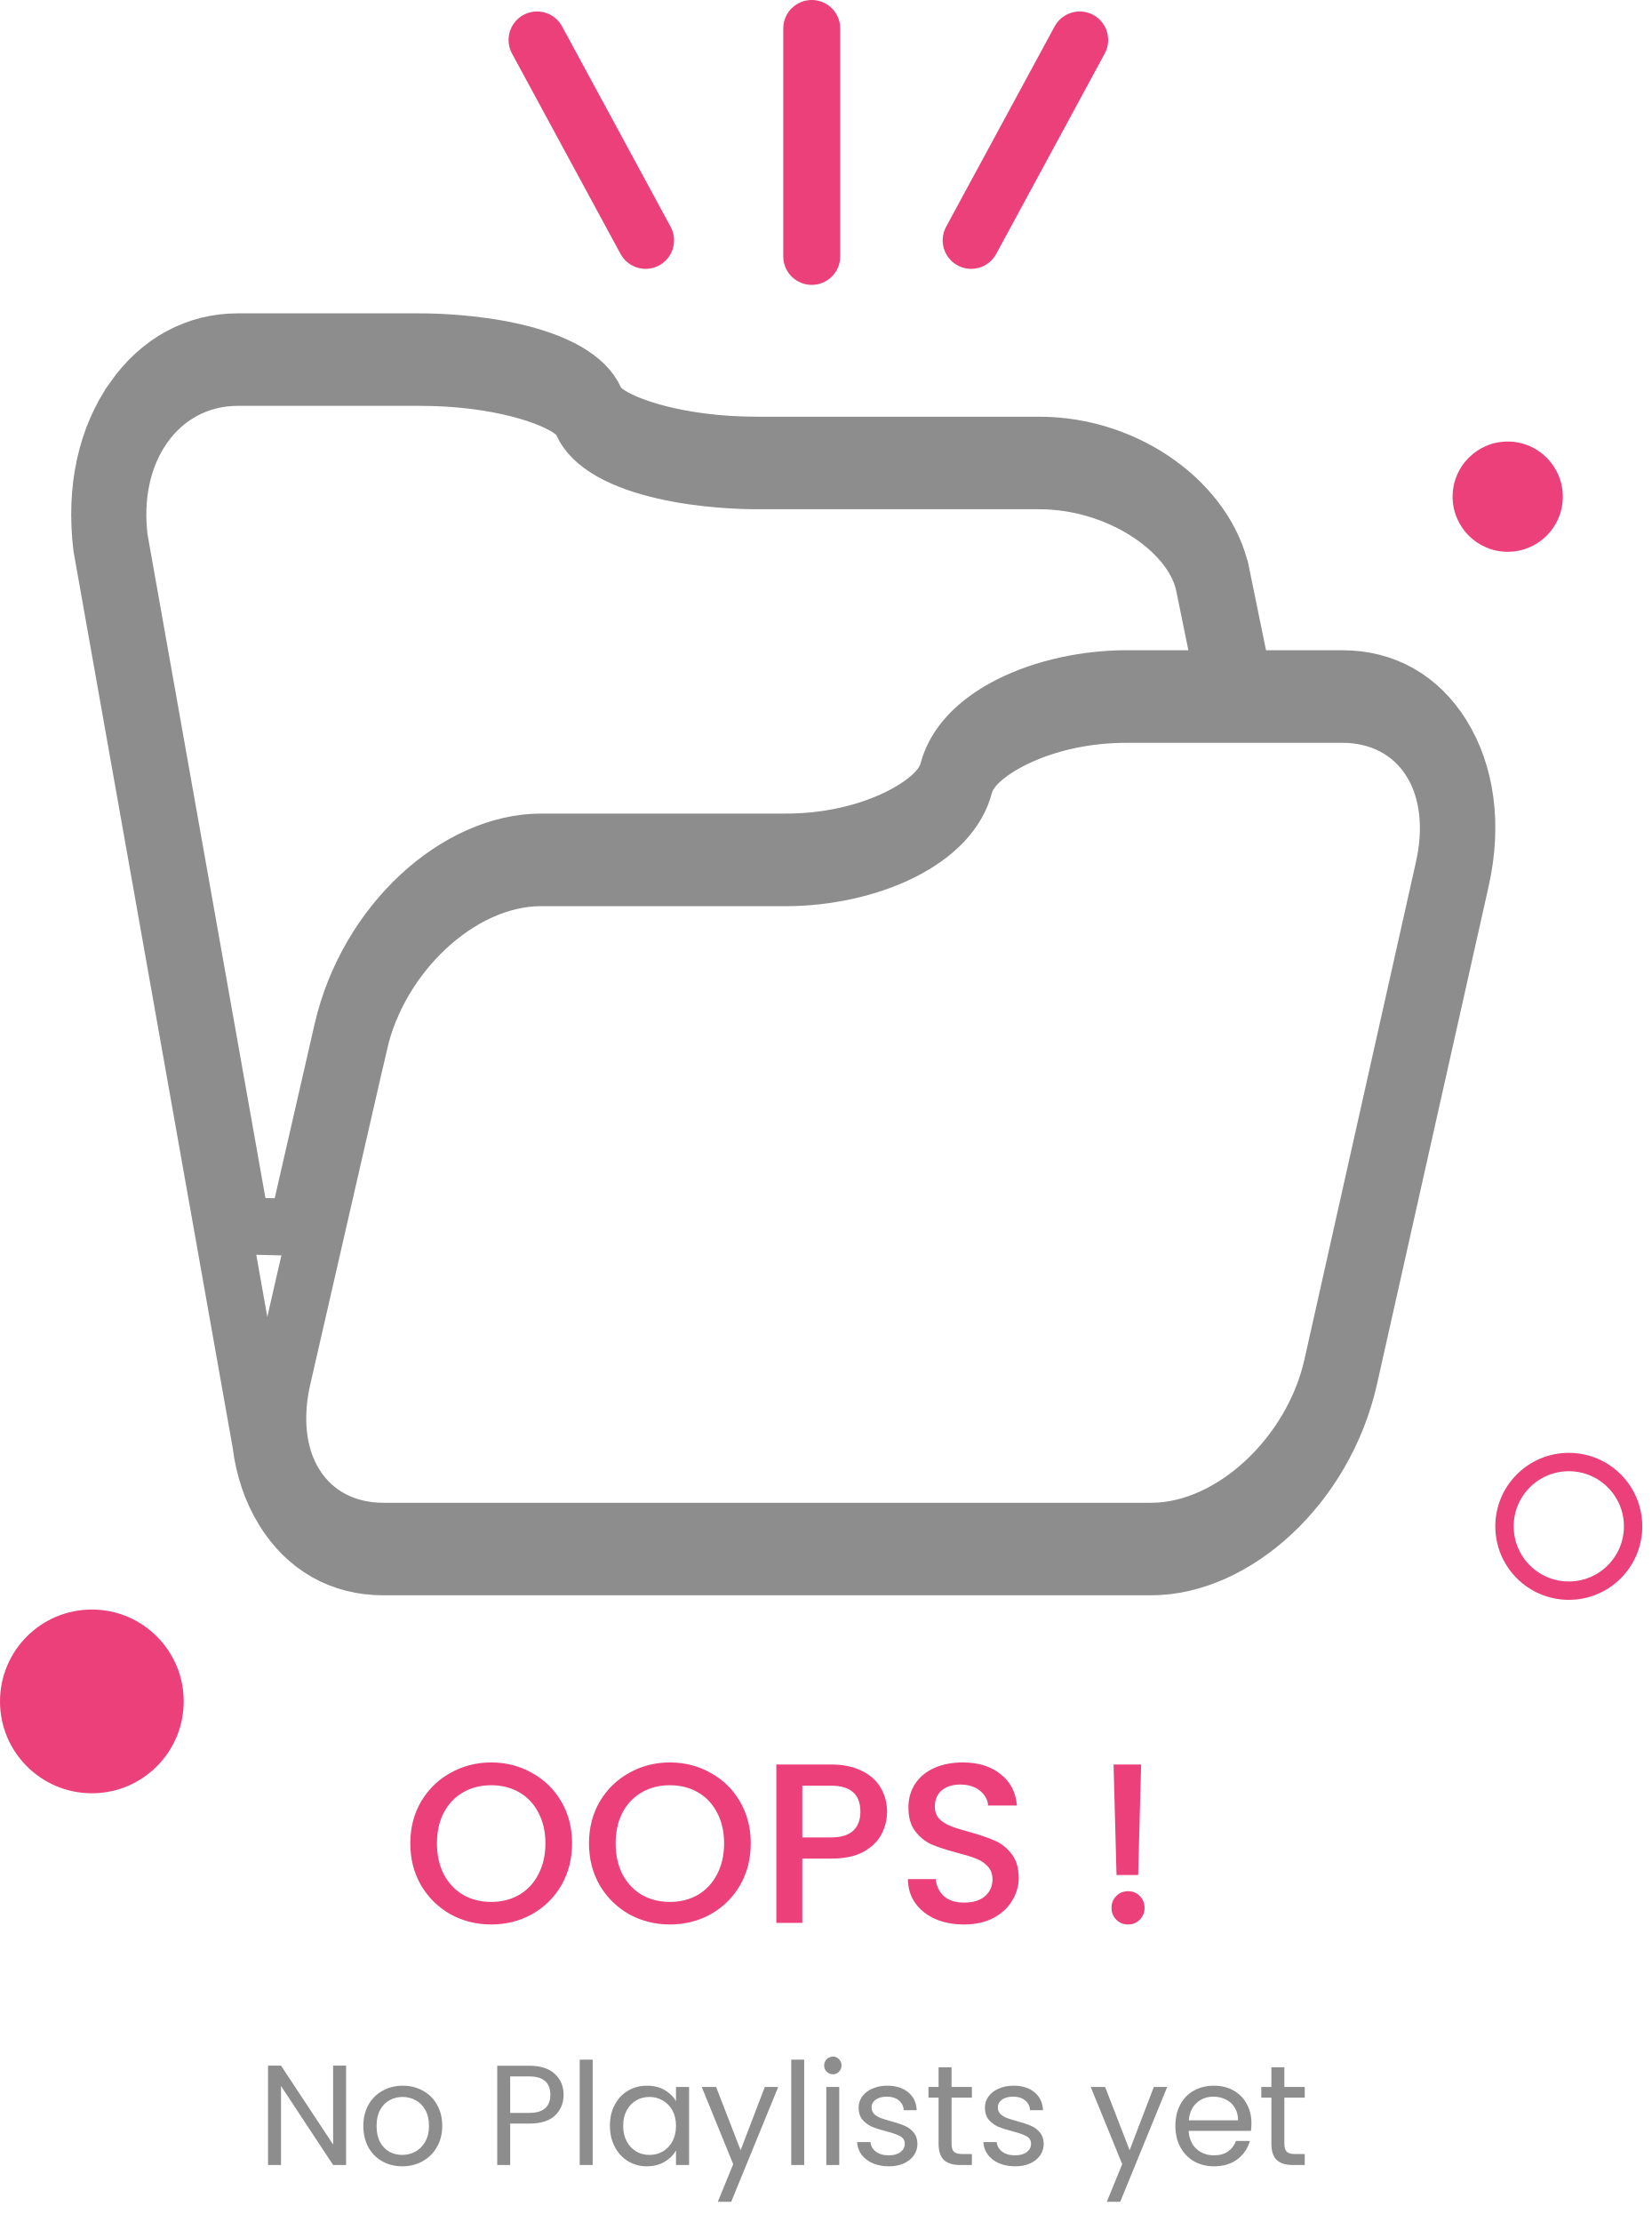
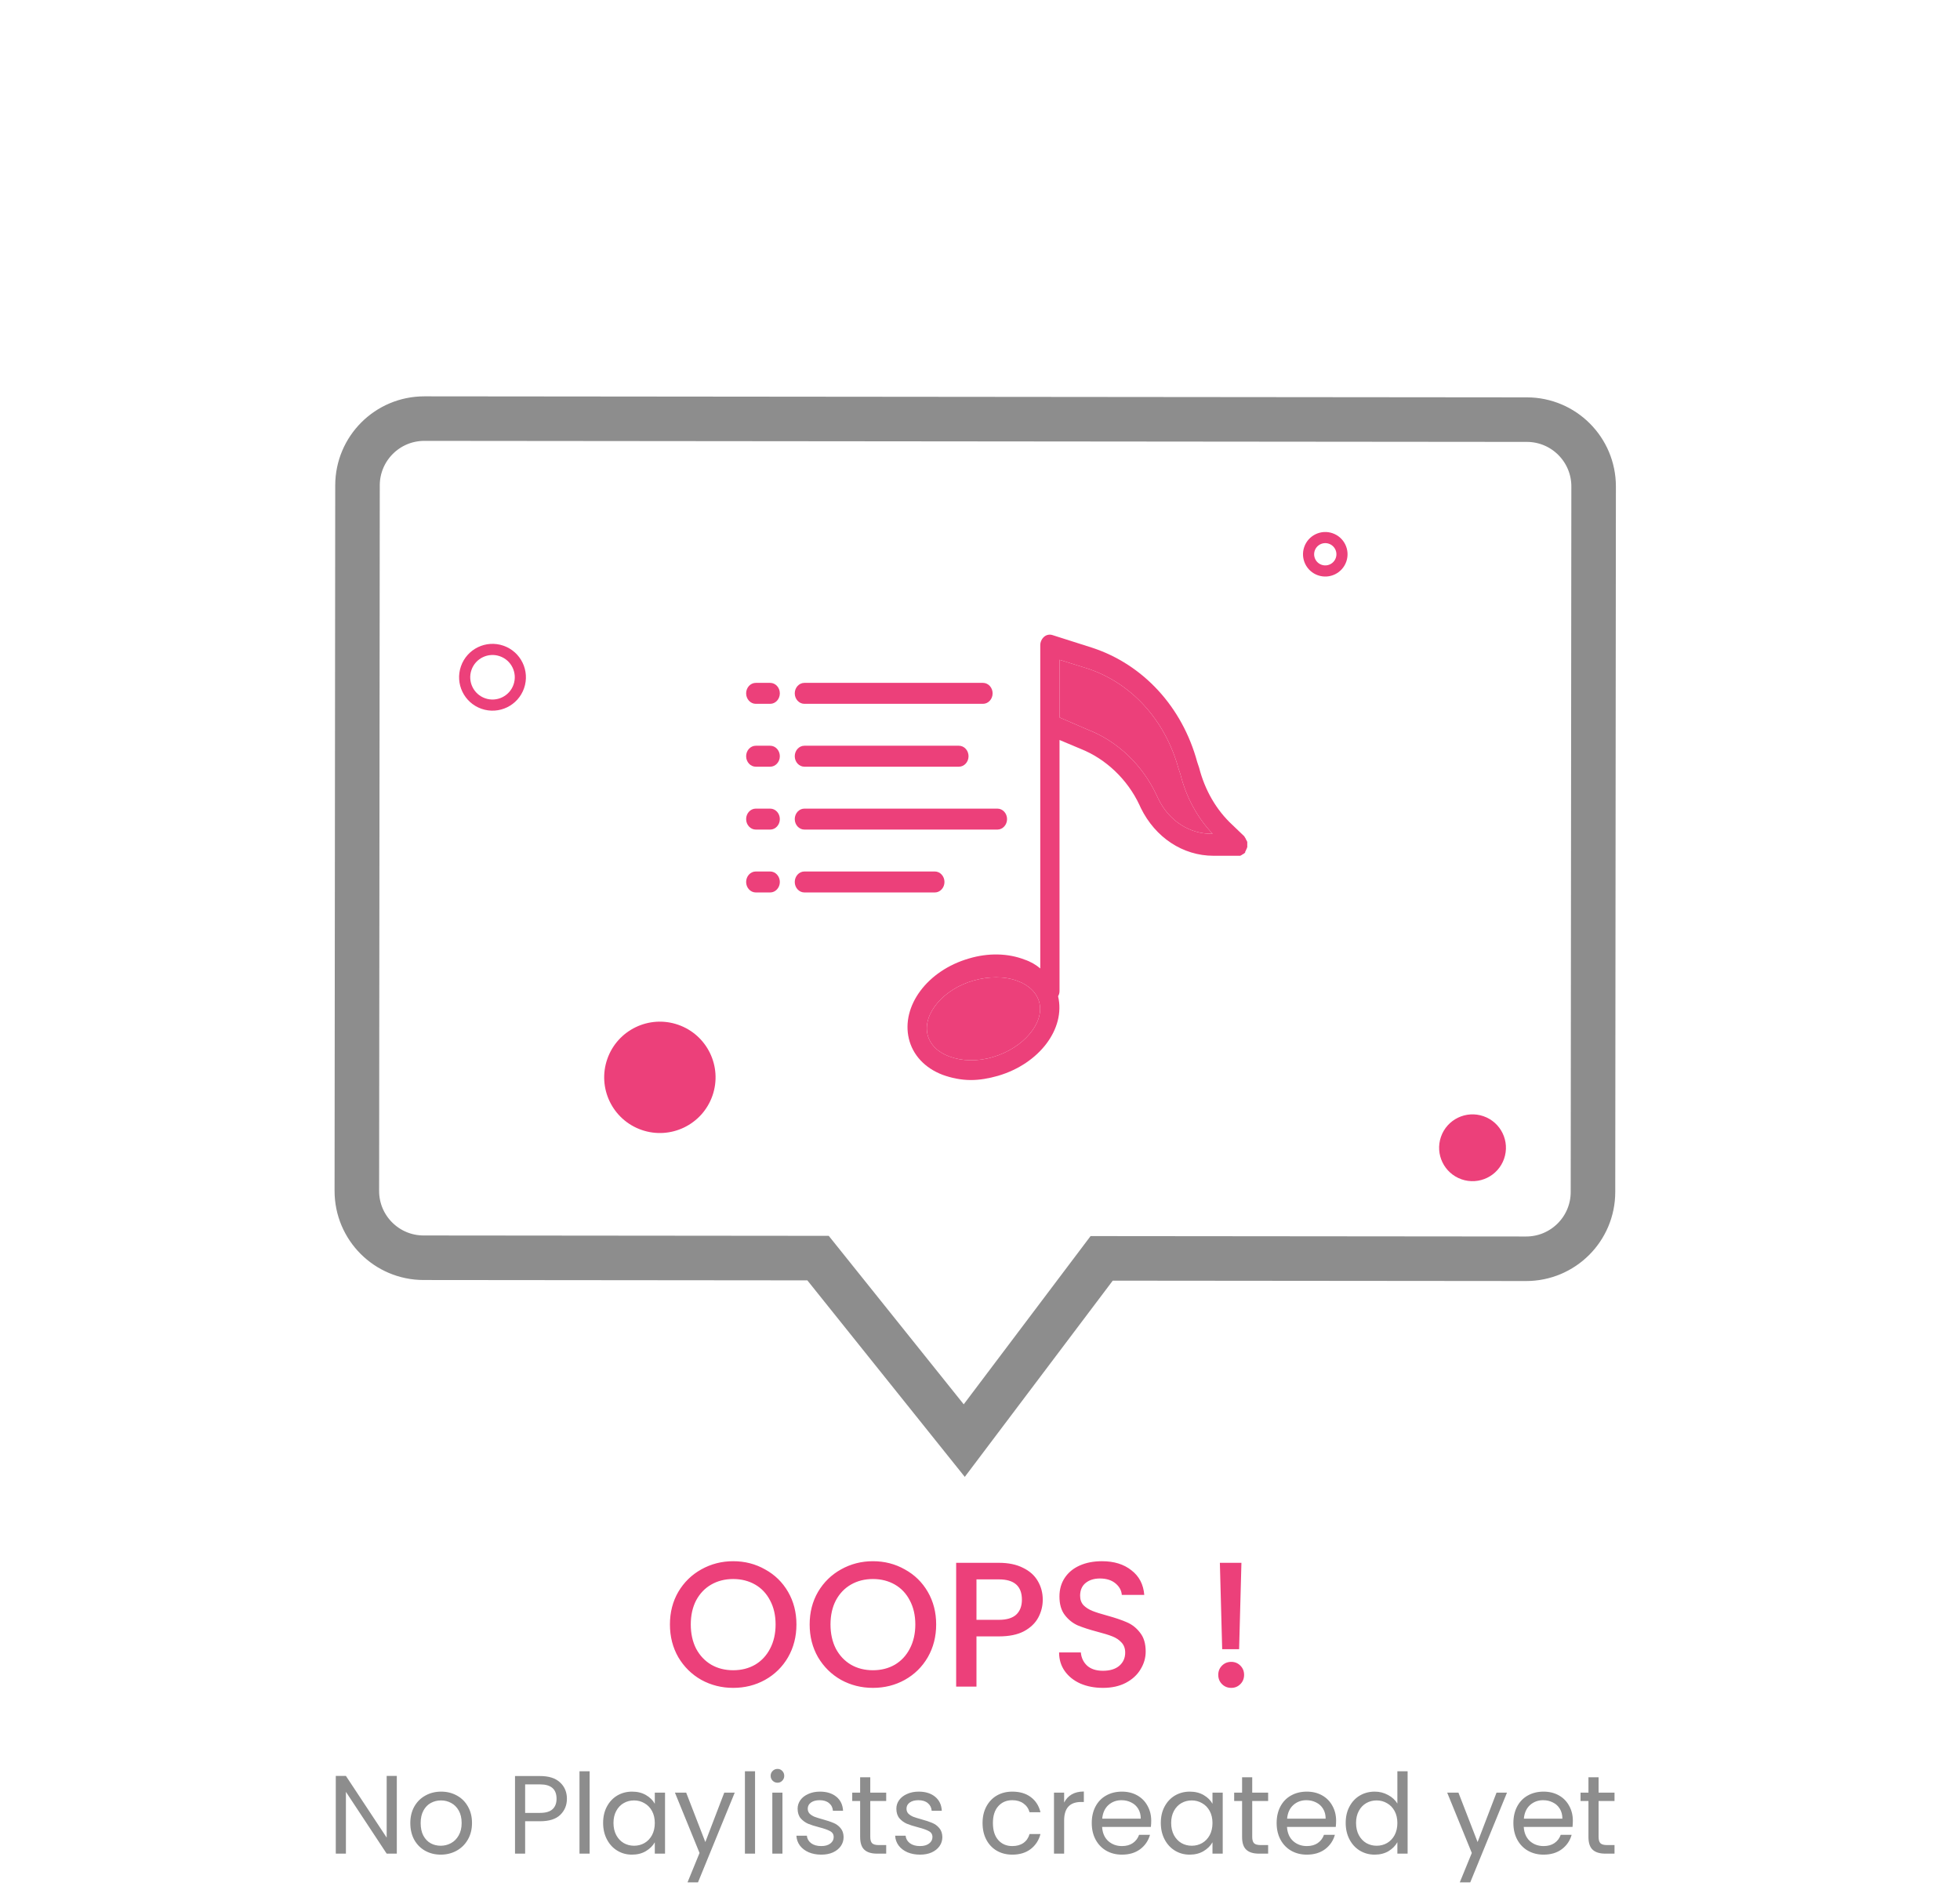
- <svg xmlns="http://www.w3.org/2000/svg" width="116" height="156" viewBox="0 0 116 156" fill="none">
-   <path d="M19.901 106.023L19.9 106.022C19.076 104.686 18.538 103.114 18.321 101.385L18.315 101.334L18.306 101.283L7.142 38.417C6.639 34.269 7.493 30.676 9.354 28.019L9.354 28.018C11.21 25.368 13.808 24 16.694 24H29.511C30.453 24 33.251 24.063 36.034 24.698C37.425 25.016 38.727 25.458 39.767 26.049C40.806 26.64 41.463 27.309 41.788 28.037L41.967 28.437L42.298 28.726C42.746 29.118 43.354 29.436 43.951 29.69C44.59 29.961 45.37 30.223 46.269 30.453C48.067 30.911 50.408 31.256 53.157 31.256H72.972C79.282 31.256 84.772 35.459 85.762 40.312L85.763 40.313L86.939 46.053L87.266 47.652H88.898H94.264C97.205 47.652 99.665 49.025 101.282 51.632C102.925 54.283 103.459 57.858 102.582 61.774C102.582 61.774 102.582 61.774 102.582 61.774L94.744 96.727L94.744 96.727C93.025 104.401 86.682 110 80.845 110H26.903C23.961 110 21.505 108.625 19.901 106.023ZM101.385 60.923L101.385 60.922C101.98 58.263 101.777 55.565 100.474 53.462C99.125 51.285 96.843 50.15 94.262 50.15H79.114C76.085 50.15 73.531 50.822 71.647 51.671C70.708 52.094 69.905 52.574 69.282 53.065C68.971 53.31 68.68 53.577 68.433 53.862C68.205 54.126 67.928 54.507 67.769 54.984L67.746 55.053L67.728 55.123C67.254 56.985 65.727 58.604 63.345 59.799C60.978 60.986 58.004 61.62 55.177 61.62H37.987C35.032 61.62 32.178 63.076 29.958 65.142C27.721 67.225 25.948 70.086 25.226 73.237L25.225 73.237L19.836 96.757L19.836 96.757C19.229 99.41 19.417 102.102 20.711 104.201L20.712 104.202C22.053 106.375 24.331 107.504 26.903 107.504H80.845C83.799 107.504 86.647 106.046 88.857 103.977C91.084 101.893 92.843 99.029 93.549 95.877L101.385 60.923ZM40.881 29.715L40.702 29.317L40.373 29.028C39.925 28.635 39.316 28.316 38.719 28.062C38.08 27.79 37.299 27.528 36.401 27.298C34.602 26.839 32.261 26.494 29.512 26.494H16.696C14.006 26.494 11.633 27.752 10.087 29.959C8.568 32.126 8.028 34.931 8.377 37.775L8.383 37.828L8.393 37.881L16.955 86.068L20.874 86.165L24.035 72.365C24.035 72.365 24.035 72.365 24.035 72.365C25.79 64.708 32.155 59.119 37.989 59.119H55.179C58.206 59.119 60.761 58.448 62.645 57.599C63.583 57.176 64.386 56.695 65.009 56.205C65.538 55.788 66.239 55.136 66.523 54.288L66.546 54.218L66.564 54.147C67.038 52.284 68.565 50.665 70.947 49.47C73.314 48.284 76.288 47.65 79.115 47.65H83.445H85.895L85.405 45.249L84.555 41.093C84.555 41.093 84.555 41.092 84.555 41.092C84.124 38.983 82.416 37.155 80.46 35.917C78.432 34.633 75.797 33.753 72.974 33.753H53.157C52.214 33.753 49.418 33.69 46.635 33.054C45.244 32.737 43.943 32.295 42.903 31.704C41.864 31.113 41.207 30.444 40.881 29.715Z" stroke="#8D8D8D" stroke-width="4" />
-   <line x1="37.711" y1="2.806" x2="45.332" y2="16.875" stroke="#EC407A" stroke-width="4" stroke-linecap="round" />
-   <line x1="2" y1="-2" x2="18" y2="-2" transform="matrix(-0.476283 0.879292 0.879292 0.476283 78.5259 2)" stroke="#EC407A" stroke-width="4" stroke-linecap="round" />
-   <line x1="2" y1="-2" x2="18" y2="-2" transform="matrix(0 -1 -1 0 55 20)" stroke="#EC407A" stroke-width="4" stroke-linecap="round" />
-   <path d="M24.302 152H23.392L19.732 146.45V152H18.822V145.02H19.732L23.392 150.56V145.02H24.302V152ZM28.243 152.09C27.73 152.09 27.263 151.973 26.843 151.74C26.43 151.507 26.103 151.177 25.863 150.75C25.63 150.317 25.513 149.817 25.513 149.25C25.513 148.69 25.633 148.197 25.873 147.77C26.12 147.337 26.453 147.007 26.873 146.78C27.293 146.547 27.763 146.43 28.283 146.43C28.803 146.43 29.273 146.547 29.693 146.78C30.113 147.007 30.443 147.333 30.683 147.76C30.93 148.187 31.053 148.683 31.053 149.25C31.053 149.817 30.926 150.317 30.673 150.75C30.426 151.177 30.09 151.507 29.663 151.74C29.236 151.973 28.763 152.09 28.243 152.09ZM28.243 151.29C28.57 151.29 28.876 151.213 29.163 151.06C29.45 150.907 29.68 150.677 29.853 150.37C30.033 150.063 30.123 149.69 30.123 149.25C30.123 148.81 30.036 148.437 29.863 148.13C29.69 147.823 29.463 147.597 29.183 147.45C28.903 147.297 28.6 147.22 28.273 147.22C27.94 147.22 27.633 147.297 27.353 147.45C27.08 147.597 26.86 147.823 26.693 148.13C26.526 148.437 26.443 148.81 26.443 149.25C26.443 149.697 26.523 150.073 26.683 150.38C26.85 150.687 27.07 150.917 27.343 151.07C27.616 151.217 27.916 151.29 28.243 151.29ZM39.575 147.07C39.575 147.65 39.376 148.133 38.975 148.52C38.582 148.9 37.979 149.09 37.166 149.09H35.825V152H34.916V145.03H37.166C37.952 145.03 38.549 145.22 38.956 145.6C39.369 145.98 39.575 146.47 39.575 147.07ZM37.166 148.34C37.672 148.34 38.045 148.23 38.285 148.01C38.526 147.79 38.645 147.477 38.645 147.07C38.645 146.21 38.152 145.78 37.166 145.78H35.825V148.34H37.166ZM41.617 144.6V152H40.706V144.6H41.617ZM42.828 149.24C42.828 148.68 42.941 148.19 43.167 147.77C43.394 147.343 43.704 147.013 44.097 146.78C44.498 146.547 44.941 146.43 45.428 146.43C45.907 146.43 46.324 146.533 46.678 146.74C47.031 146.947 47.294 147.207 47.468 147.52V146.52H48.388V152H47.468V150.98C47.288 151.3 47.017 151.567 46.657 151.78C46.304 151.987 45.891 152.09 45.417 152.09C44.931 152.09 44.491 151.97 44.097 151.73C43.704 151.49 43.394 151.153 43.167 150.72C42.941 150.287 42.828 149.793 42.828 149.24ZM47.468 149.25C47.468 148.837 47.384 148.477 47.218 148.17C47.051 147.863 46.824 147.63 46.538 147.47C46.258 147.303 45.947 147.22 45.608 147.22C45.267 147.22 44.958 147.3 44.678 147.46C44.398 147.62 44.174 147.853 44.008 148.16C43.841 148.467 43.758 148.827 43.758 149.24C43.758 149.66 43.841 150.027 44.008 150.34C44.174 150.647 44.398 150.883 44.678 151.05C44.958 151.21 45.267 151.29 45.608 151.29C45.947 151.29 46.258 151.21 46.538 151.05C46.824 150.883 47.051 150.647 47.218 150.34C47.384 150.027 47.468 149.663 47.468 149.25ZM54.645 146.52L51.345 154.58H50.405L51.485 151.94L49.275 146.52H50.285L52.005 150.96L53.705 146.52H54.645ZM56.47 144.6V152H55.56V144.6H56.47ZM58.491 145.63C58.318 145.63 58.171 145.57 58.051 145.45C57.931 145.33 57.871 145.183 57.871 145.01C57.871 144.837 57.931 144.69 58.051 144.57C58.171 144.45 58.318 144.39 58.491 144.39C58.658 144.39 58.798 144.45 58.911 144.57C59.031 144.69 59.091 144.837 59.091 145.01C59.091 145.183 59.031 145.33 58.911 145.45C58.798 145.57 58.658 145.63 58.491 145.63ZM58.931 146.52V152H58.021V146.52H58.931ZM62.422 152.09C62.002 152.09 61.625 152.02 61.292 151.88C60.959 151.733 60.695 151.533 60.502 151.28C60.309 151.02 60.202 150.723 60.182 150.39H61.122C61.149 150.663 61.275 150.887 61.502 151.06C61.735 151.233 62.039 151.32 62.412 151.32C62.759 151.32 63.032 151.243 63.232 151.09C63.432 150.937 63.532 150.743 63.532 150.51C63.532 150.27 63.425 150.093 63.212 149.98C62.999 149.86 62.669 149.743 62.222 149.63C61.815 149.523 61.482 149.417 61.222 149.31C60.969 149.197 60.749 149.033 60.562 148.82C60.382 148.6 60.292 148.313 60.292 147.96C60.292 147.68 60.375 147.423 60.542 147.19C60.709 146.957 60.945 146.773 61.252 146.64C61.559 146.5 61.909 146.43 62.302 146.43C62.909 146.43 63.399 146.583 63.772 146.89C64.145 147.197 64.345 147.617 64.372 148.15H63.462C63.442 147.863 63.325 147.633 63.112 147.46C62.905 147.287 62.625 147.2 62.272 147.2C61.945 147.2 61.685 147.27 61.492 147.41C61.299 147.55 61.202 147.733 61.202 147.96C61.202 148.14 61.259 148.29 61.372 148.41C61.492 148.523 61.639 148.617 61.812 148.69C61.992 148.757 62.239 148.833 62.552 148.92C62.945 149.027 63.265 149.133 63.512 149.24C63.759 149.34 63.969 149.493 64.142 149.7C64.322 149.907 64.415 150.177 64.422 150.51C64.422 150.81 64.339 151.08 64.172 151.32C64.005 151.56 63.769 151.75 63.462 151.89C63.162 152.023 62.815 152.09 62.422 152.09ZM66.817 147.27V150.5C66.817 150.767 66.873 150.957 66.987 151.07C67.1 151.177 67.296 151.23 67.576 151.23H68.246V152H67.427C66.92 152 66.54 151.883 66.287 151.65C66.033 151.417 65.906 151.033 65.906 150.5V147.27H65.197V146.52H65.906V145.14H66.817V146.52H68.246V147.27H66.817ZM71.289 152.09C70.869 152.09 70.492 152.02 70.159 151.88C69.826 151.733 69.562 151.533 69.369 151.28C69.176 151.02 69.069 150.723 69.049 150.39H69.989C70.016 150.663 70.142 150.887 70.369 151.06C70.602 151.233 70.906 151.32 71.279 151.32C71.626 151.32 71.899 151.243 72.099 151.09C72.299 150.937 72.399 150.743 72.399 150.51C72.399 150.27 72.292 150.093 72.079 149.98C71.866 149.86 71.536 149.743 71.089 149.63C70.682 149.523 70.349 149.417 70.089 149.31C69.836 149.197 69.616 149.033 69.429 148.82C69.249 148.6 69.159 148.313 69.159 147.96C69.159 147.68 69.242 147.423 69.409 147.19C69.576 146.957 69.812 146.773 70.119 146.64C70.426 146.5 70.776 146.43 71.169 146.43C71.776 146.43 72.266 146.583 72.639 146.89C73.012 147.197 73.212 147.617 73.239 148.15H72.329C72.309 147.863 72.192 147.633 71.979 147.46C71.772 147.287 71.492 147.2 71.139 147.2C70.812 147.2 70.552 147.27 70.359 147.41C70.166 147.55 70.069 147.733 70.069 147.96C70.069 148.14 70.126 148.29 70.239 148.41C70.359 148.523 70.506 148.617 70.679 148.69C70.859 148.757 71.106 148.833 71.419 148.92C71.812 149.027 72.132 149.133 72.379 149.24C72.626 149.34 72.836 149.493 73.009 149.7C73.189 149.907 73.282 150.177 73.289 150.51C73.289 150.81 73.206 151.08 73.039 151.32C72.872 151.56 72.636 151.75 72.329 151.89C72.029 152.023 71.682 152.09 71.289 152.09ZM81.96 146.52L78.66 154.58H77.72L78.8 151.94L76.59 146.52H77.6L79.32 150.96L81.02 146.52H81.96ZM87.874 149.05C87.874 149.223 87.865 149.407 87.844 149.6H83.465C83.498 150.14 83.681 150.563 84.014 150.87C84.355 151.17 84.764 151.32 85.245 151.32C85.638 151.32 85.965 151.23 86.225 151.05C86.491 150.863 86.678 150.617 86.784 150.31H87.764C87.618 150.837 87.325 151.267 86.885 151.6C86.445 151.927 85.898 152.09 85.245 152.09C84.725 152.09 84.258 151.973 83.844 151.74C83.438 151.507 83.118 151.177 82.885 150.75C82.651 150.317 82.534 149.817 82.534 149.25C82.534 148.683 82.648 148.187 82.874 147.76C83.101 147.333 83.418 147.007 83.825 146.78C84.238 146.547 84.711 146.43 85.245 146.43C85.764 146.43 86.225 146.543 86.624 146.77C87.025 146.997 87.331 147.31 87.544 147.71C87.764 148.103 87.874 148.55 87.874 149.05ZM86.934 148.86C86.934 148.513 86.858 148.217 86.704 147.97C86.551 147.717 86.341 147.527 86.075 147.4C85.814 147.267 85.525 147.2 85.204 147.2C84.745 147.2 84.351 147.347 84.025 147.64C83.704 147.933 83.521 148.34 83.475 148.86H86.934ZM90.186 147.27V150.5C90.186 150.767 90.242 150.957 90.356 151.07C90.469 151.177 90.666 151.23 90.946 151.23H91.616V152H90.796C90.289 152 89.909 151.883 89.656 151.65C89.402 151.417 89.276 151.033 89.276 150.5V147.27H88.566V146.52H89.276V145.14H90.186V146.52H91.616V147.27H90.186Z" fill="#8D8D8D" />
-   <path d="M34.491 135.112C33.456 135.112 32.501 134.872 31.627 134.392C30.763 133.901 30.075 133.224 29.563 132.36C29.061 131.485 28.811 130.504 28.811 129.416C28.811 128.328 29.061 127.352 29.563 126.488C30.075 125.624 30.763 124.952 31.627 124.472C32.501 123.981 33.456 123.736 34.491 123.736C35.536 123.736 36.491 123.981 37.355 124.472C38.229 124.952 38.917 125.624 39.419 126.488C39.92 127.352 40.171 128.328 40.171 129.416C40.171 130.504 39.92 131.485 39.419 132.36C38.917 133.224 38.229 133.901 37.355 134.392C36.491 134.872 35.536 135.112 34.491 135.112ZM34.491 133.528C35.227 133.528 35.883 133.363 36.459 133.032C37.035 132.691 37.483 132.211 37.803 131.592C38.133 130.963 38.299 130.237 38.299 129.416C38.299 128.595 38.133 127.875 37.803 127.256C37.483 126.637 37.035 126.163 36.459 125.832C35.883 125.501 35.227 125.336 34.491 125.336C33.755 125.336 33.099 125.501 32.523 125.832C31.947 126.163 31.493 126.637 31.163 127.256C30.843 127.875 30.683 128.595 30.683 129.416C30.683 130.237 30.843 130.963 31.163 131.592C31.493 132.211 31.947 132.691 32.523 133.032C33.099 133.363 33.755 133.528 34.491 133.528ZM47.038 135.112C46.003 135.112 45.048 134.872 44.174 134.392C43.31 133.901 42.622 133.224 42.11 132.36C41.608 131.485 41.358 130.504 41.358 129.416C41.358 128.328 41.608 127.352 42.11 126.488C42.622 125.624 43.31 124.952 44.174 124.472C45.048 123.981 46.003 123.736 47.038 123.736C48.083 123.736 49.038 123.981 49.902 124.472C50.776 124.952 51.464 125.624 51.966 126.488C52.467 127.352 52.718 128.328 52.718 129.416C52.718 130.504 52.467 131.485 51.966 132.36C51.464 133.224 50.776 133.901 49.902 134.392C49.038 134.872 48.083 135.112 47.038 135.112ZM47.038 133.528C47.774 133.528 48.43 133.363 49.006 133.032C49.582 132.691 50.03 132.211 50.35 131.592C50.68 130.963 50.846 130.237 50.846 129.416C50.846 128.595 50.68 127.875 50.35 127.256C50.03 126.637 49.582 126.163 49.006 125.832C48.43 125.501 47.774 125.336 47.038 125.336C46.302 125.336 45.646 125.501 45.07 125.832C44.494 126.163 44.04 126.637 43.71 127.256C43.39 127.875 43.23 128.595 43.23 129.416C43.23 130.237 43.39 130.963 43.71 131.592C44.04 132.211 44.494 132.691 45.07 133.032C45.646 133.363 46.302 133.528 47.038 133.528ZM62.288 127.192C62.288 127.757 62.155 128.291 61.889 128.792C61.622 129.293 61.195 129.704 60.608 130.024C60.022 130.333 59.27 130.488 58.352 130.488H56.337V135H54.513V123.88H58.352C59.206 123.88 59.926 124.029 60.513 124.328C61.11 124.616 61.553 125.011 61.84 125.512C62.139 126.013 62.288 126.573 62.288 127.192ZM58.352 129C59.046 129 59.563 128.845 59.904 128.536C60.246 128.216 60.416 127.768 60.416 127.192C60.416 125.976 59.728 125.368 58.352 125.368H56.337V129H58.352ZM67.692 135.112C66.945 135.112 66.273 134.984 65.676 134.728C65.079 134.461 64.609 134.088 64.268 133.608C63.927 133.128 63.756 132.568 63.756 131.928H65.708C65.751 132.408 65.938 132.803 66.268 133.112C66.609 133.421 67.084 133.576 67.692 133.576C68.322 133.576 68.812 133.427 69.164 133.128C69.516 132.819 69.692 132.424 69.692 131.944C69.692 131.571 69.58 131.267 69.356 131.032C69.143 130.797 68.871 130.616 68.54 130.488C68.22 130.36 67.772 130.221 67.196 130.072C66.471 129.88 65.879 129.688 65.42 129.496C64.972 129.293 64.588 128.984 64.268 128.568C63.948 128.152 63.788 127.597 63.788 126.904C63.788 126.264 63.948 125.704 64.268 125.224C64.588 124.744 65.036 124.376 65.612 124.12C66.188 123.864 66.855 123.736 67.612 123.736C68.689 123.736 69.57 124.008 70.252 124.552C70.945 125.085 71.329 125.821 71.404 126.76H69.388C69.356 126.355 69.164 126.008 68.812 125.72C68.46 125.432 67.996 125.288 67.42 125.288C66.897 125.288 66.471 125.421 66.14 125.688C65.809 125.955 65.644 126.339 65.644 126.84C65.644 127.181 65.746 127.464 65.948 127.688C66.162 127.901 66.428 128.072 66.748 128.2C67.068 128.328 67.505 128.467 68.06 128.616C68.796 128.819 69.394 129.021 69.852 129.224C70.322 129.427 70.716 129.741 71.036 130.168C71.367 130.584 71.532 131.144 71.532 131.848C71.532 132.413 71.377 132.947 71.068 133.448C70.769 133.949 70.327 134.355 69.74 134.664C69.164 134.963 68.481 135.112 67.692 135.112ZM80.129 123.88L79.921 131.64H78.401L78.193 123.88H80.129ZM79.217 135.112C78.886 135.112 78.609 135 78.385 134.776C78.161 134.552 78.049 134.275 78.049 133.944C78.049 133.613 78.161 133.336 78.385 133.112C78.609 132.888 78.886 132.776 79.217 132.776C79.537 132.776 79.809 132.888 80.033 133.112C80.257 133.336 80.369 133.613 80.369 133.944C80.369 134.275 80.257 134.552 80.033 134.776C79.809 135 79.537 135.112 79.217 135.112Z" fill="#EC407A" />
-   <circle cx="6.45" cy="119.45" r="6.45" fill="#EC407A" />
-   <circle cx="105.87" cy="34.87" r="3.87" fill="#EC407A" />
-   <circle cx="110.16" cy="107.16" r="4.515" stroke="#EC407A" stroke-width="1.29" />
+ <svg xmlns="http://www.w3.org/2000/svg" width="176" height="171" viewBox="0 0 176 171" fill="none">
+   <path d="M35.632 166.479H34.722L31.062 160.929V166.479H30.152V159.499H31.062L34.722 165.039V159.499H35.632V166.479ZM39.574 166.569C39.06 166.569 38.594 166.453 38.174 166.219C37.76 165.986 37.434 165.656 37.194 165.229C36.96 164.796 36.844 164.296 36.844 163.729C36.844 163.169 36.964 162.676 37.204 162.249C37.45 161.816 37.784 161.486 38.204 161.259C38.624 161.026 39.094 160.909 39.614 160.909C40.134 160.909 40.604 161.026 41.024 161.259C41.444 161.486 41.774 161.813 42.014 162.239C42.26 162.666 42.384 163.163 42.384 163.729C42.384 164.296 42.257 164.796 42.004 165.229C41.757 165.656 41.42 165.986 40.994 166.219C40.567 166.453 40.094 166.569 39.574 166.569ZM39.574 165.769C39.9 165.769 40.207 165.693 40.494 165.539C40.78 165.386 41.01 165.156 41.184 164.849C41.364 164.543 41.454 164.169 41.454 163.729C41.454 163.289 41.367 162.916 41.194 162.609C41.02 162.303 40.794 162.076 40.514 161.929C40.234 161.776 39.93 161.699 39.604 161.699C39.27 161.699 38.964 161.776 38.684 161.929C38.41 162.076 38.19 162.303 38.024 162.609C37.857 162.916 37.774 163.289 37.774 163.729C37.774 164.176 37.854 164.553 38.014 164.859C38.18 165.166 38.4 165.396 38.674 165.549C38.947 165.696 39.247 165.769 39.574 165.769ZM50.906 161.549C50.906 162.129 50.706 162.613 50.306 162.999C49.913 163.379 49.309 163.569 48.496 163.569H47.156V166.479H46.246V159.509H48.496C49.283 159.509 49.879 159.699 50.286 160.079C50.699 160.459 50.906 160.949 50.906 161.549ZM48.496 162.819C49.003 162.819 49.376 162.709 49.616 162.489C49.856 162.269 49.976 161.956 49.976 161.549C49.976 160.689 49.483 160.259 48.496 160.259H47.156V162.819H48.496ZM52.947 159.079V166.479H52.037V159.079H52.947ZM54.158 163.719C54.158 163.159 54.271 162.669 54.498 162.249C54.725 161.823 55.035 161.493 55.428 161.259C55.828 161.026 56.271 160.909 56.758 160.909C57.238 160.909 57.655 161.013 58.008 161.219C58.361 161.426 58.625 161.686 58.798 161.999V160.999H59.718V166.479H58.798V165.459C58.618 165.779 58.348 166.046 57.988 166.259C57.635 166.466 57.221 166.569 56.748 166.569C56.261 166.569 55.821 166.449 55.428 166.209C55.035 165.969 54.725 165.633 54.498 165.199C54.271 164.766 54.158 164.273 54.158 163.719ZM58.798 163.729C58.798 163.316 58.715 162.956 58.548 162.649C58.381 162.343 58.155 162.109 57.868 161.949C57.588 161.783 57.278 161.699 56.938 161.699C56.598 161.699 56.288 161.779 56.008 161.939C55.728 162.099 55.505 162.333 55.338 162.639C55.171 162.946 55.088 163.306 55.088 163.719C55.088 164.139 55.171 164.506 55.338 164.819C55.505 165.126 55.728 165.363 56.008 165.529C56.288 165.689 56.598 165.769 56.938 165.769C57.278 165.769 57.588 165.689 57.868 165.529C58.155 165.363 58.381 165.126 58.548 164.819C58.715 164.506 58.798 164.143 58.798 163.729ZM65.976 160.999L62.676 169.059H61.736L62.816 166.419L60.606 160.999H61.616L63.336 165.439L65.036 160.999H65.976ZM67.801 159.079V166.479H66.891V159.079H67.801ZM69.822 160.109C69.648 160.109 69.501 160.049 69.382 159.929C69.261 159.809 69.201 159.663 69.201 159.489C69.201 159.316 69.261 159.169 69.382 159.049C69.501 158.929 69.648 158.869 69.822 158.869C69.988 158.869 70.128 158.929 70.242 159.049C70.362 159.169 70.421 159.316 70.421 159.489C70.421 159.663 70.362 159.809 70.242 159.929C70.128 160.049 69.988 160.109 69.822 160.109ZM70.261 160.999V166.479H69.352V160.999H70.261ZM73.752 166.569C73.332 166.569 72.956 166.499 72.623 166.359C72.289 166.213 72.026 166.013 71.832 165.759C71.639 165.499 71.532 165.203 71.513 164.869H72.453C72.479 165.143 72.606 165.366 72.832 165.539C73.066 165.713 73.369 165.799 73.743 165.799C74.089 165.799 74.362 165.723 74.562 165.569C74.763 165.416 74.862 165.223 74.862 164.989C74.862 164.749 74.756 164.573 74.543 164.459C74.329 164.339 73.999 164.223 73.552 164.109C73.146 164.003 72.812 163.896 72.552 163.789C72.299 163.676 72.079 163.513 71.892 163.299C71.713 163.079 71.623 162.793 71.623 162.439C71.623 162.159 71.706 161.903 71.873 161.669C72.039 161.436 72.276 161.253 72.582 161.119C72.889 160.979 73.239 160.909 73.632 160.909C74.239 160.909 74.729 161.063 75.103 161.369C75.476 161.676 75.676 162.096 75.703 162.629H74.793C74.772 162.343 74.656 162.113 74.442 161.939C74.236 161.766 73.956 161.679 73.603 161.679C73.276 161.679 73.016 161.749 72.823 161.889C72.629 162.029 72.532 162.213 72.532 162.439C72.532 162.619 72.589 162.769 72.703 162.889C72.823 163.003 72.969 163.096 73.142 163.169C73.323 163.236 73.569 163.313 73.882 163.399C74.276 163.506 74.596 163.613 74.843 163.719C75.089 163.819 75.299 163.973 75.472 164.179C75.653 164.386 75.746 164.656 75.752 164.989C75.752 165.289 75.669 165.559 75.502 165.799C75.336 166.039 75.099 166.229 74.793 166.369C74.493 166.503 74.146 166.569 73.752 166.569ZM78.147 161.749V164.979C78.147 165.246 78.204 165.436 78.317 165.549C78.43 165.656 78.627 165.709 78.907 165.709H79.577V166.479H78.757C78.25 166.479 77.87 166.363 77.617 166.129C77.364 165.896 77.237 165.513 77.237 164.979V161.749H76.527V160.999H77.237V159.619H78.147V160.999H79.577V161.749H78.147ZM82.62 166.569C82.2 166.569 81.823 166.499 81.49 166.359C81.156 166.213 80.893 166.013 80.7 165.759C80.506 165.499 80.4 165.203 80.38 164.869H81.32C81.346 165.143 81.473 165.366 81.7 165.539C81.933 165.713 82.236 165.799 82.61 165.799C82.956 165.799 83.23 165.723 83.43 165.569C83.63 165.416 83.73 165.223 83.73 164.989C83.73 164.749 83.623 164.573 83.41 164.459C83.196 164.339 82.866 164.223 82.42 164.109C82.013 164.003 81.68 163.896 81.42 163.789C81.166 163.676 80.946 163.513 80.76 163.299C80.58 163.079 80.49 162.793 80.49 162.439C80.49 162.159 80.573 161.903 80.74 161.669C80.906 161.436 81.143 161.253 81.45 161.119C81.756 160.979 82.106 160.909 82.5 160.909C83.106 160.909 83.596 161.063 83.97 161.369C84.343 161.676 84.543 162.096 84.57 162.629H83.66C83.64 162.343 83.523 162.113 83.31 161.939C83.103 161.766 82.823 161.679 82.47 161.679C82.143 161.679 81.883 161.749 81.69 161.889C81.496 162.029 81.4 162.213 81.4 162.439C81.4 162.619 81.456 162.769 81.57 162.889C81.69 163.003 81.836 163.096 82.01 163.169C82.19 163.236 82.436 163.313 82.75 163.399C83.143 163.506 83.463 163.613 83.71 163.719C83.956 163.819 84.166 163.973 84.34 164.179C84.52 164.386 84.613 164.656 84.62 164.989C84.62 165.289 84.536 165.559 84.37 165.799C84.203 166.039 83.966 166.229 83.66 166.369C83.36 166.503 83.013 166.569 82.62 166.569ZM88.23 163.729C88.23 163.163 88.344 162.669 88.57 162.249C88.797 161.823 89.11 161.493 89.51 161.259C89.917 161.026 90.38 160.909 90.9 160.909C91.574 160.909 92.127 161.073 92.56 161.399C93 161.726 93.29 162.179 93.43 162.759H92.45C92.357 162.426 92.174 162.163 91.9 161.969C91.634 161.776 91.3 161.679 90.9 161.679C90.38 161.679 89.96 161.859 89.64 162.219C89.32 162.573 89.16 163.076 89.16 163.729C89.16 164.389 89.32 164.899 89.64 165.259C89.96 165.619 90.38 165.799 90.9 165.799C91.3 165.799 91.634 165.706 91.9 165.519C92.167 165.333 92.35 165.066 92.45 164.719H93.43C93.284 165.279 92.99 165.729 92.55 166.069C92.11 166.403 91.56 166.569 90.9 166.569C90.38 166.569 89.917 166.453 89.51 166.219C89.11 165.986 88.797 165.656 88.57 165.229C88.344 164.803 88.23 164.303 88.23 163.729ZM95.555 161.889C95.715 161.576 95.941 161.333 96.234 161.159C96.534 160.986 96.898 160.899 97.325 160.899V161.839H97.085C96.064 161.839 95.555 162.393 95.555 163.499V166.479H94.644V160.999H95.555V161.889ZM103.375 163.529C103.375 163.703 103.365 163.886 103.345 164.079H98.965C98.998 164.619 99.182 165.043 99.515 165.349C99.855 165.649 100.265 165.799 100.745 165.799C101.138 165.799 101.465 165.709 101.725 165.529C101.992 165.343 102.178 165.096 102.285 164.789H103.265C103.118 165.316 102.825 165.746 102.385 166.079C101.945 166.406 101.398 166.569 100.745 166.569C100.225 166.569 99.758 166.453 99.345 166.219C98.938 165.986 98.618 165.656 98.385 165.229C98.152 164.796 98.035 164.296 98.035 163.729C98.035 163.163 98.148 162.666 98.375 162.239C98.602 161.813 98.918 161.486 99.325 161.259C99.738 161.026 100.212 160.909 100.745 160.909C101.265 160.909 101.725 161.023 102.125 161.249C102.525 161.476 102.832 161.789 103.045 162.189C103.265 162.583 103.375 163.029 103.375 163.529ZM102.435 163.339C102.435 162.993 102.358 162.696 102.205 162.449C102.052 162.196 101.842 162.006 101.575 161.879C101.315 161.746 101.025 161.679 100.705 161.679C100.245 161.679 99.852 161.826 99.525 162.119C99.205 162.413 99.022 162.819 98.975 163.339H102.435ZM104.236 163.719C104.236 163.159 104.349 162.669 104.576 162.249C104.803 161.823 105.113 161.493 105.506 161.259C105.906 161.026 106.349 160.909 106.836 160.909C107.316 160.909 107.733 161.013 108.086 161.219C108.439 161.426 108.703 161.686 108.876 161.999V160.999H109.796V166.479H108.876V165.459C108.696 165.779 108.426 166.046 108.066 166.259C107.713 166.466 107.299 166.569 106.826 166.569C106.339 166.569 105.899 166.449 105.506 166.209C105.113 165.969 104.803 165.633 104.576 165.199C104.349 164.766 104.236 164.273 104.236 163.719ZM108.876 163.729C108.876 163.316 108.793 162.956 108.626 162.649C108.459 162.343 108.233 162.109 107.946 161.949C107.666 161.783 107.356 161.699 107.016 161.699C106.676 161.699 106.366 161.779 106.086 161.939C105.806 162.099 105.583 162.333 105.416 162.639C105.249 162.946 105.166 163.306 105.166 163.719C105.166 164.139 105.249 164.506 105.416 164.819C105.583 165.126 105.806 165.363 106.086 165.529C106.366 165.689 106.676 165.769 107.016 165.769C107.356 165.769 107.666 165.689 107.946 165.529C108.233 165.363 108.459 165.126 108.626 164.819C108.793 164.506 108.876 164.143 108.876 163.729ZM112.444 161.749V164.979C112.444 165.246 112.501 165.436 112.614 165.549C112.727 165.656 112.924 165.709 113.204 165.709H113.874V166.479H113.054C112.547 166.479 112.167 166.363 111.914 166.129C111.661 165.896 111.534 165.513 111.534 164.979V161.749H110.824V160.999H111.534V159.619H112.444V160.999H113.874V161.749H112.444ZM119.977 163.529C119.977 163.703 119.967 163.886 119.947 164.079H115.567C115.6 164.619 115.783 165.043 116.117 165.349C116.457 165.649 116.867 165.799 117.347 165.799C117.74 165.799 118.067 165.709 118.327 165.529C118.593 165.343 118.78 165.096 118.887 164.789H119.867C119.72 165.316 119.427 165.746 118.987 166.079C118.547 166.406 118 166.569 117.347 166.569C116.827 166.569 116.36 166.453 115.947 166.219C115.54 165.986 115.22 165.656 114.987 165.229C114.753 164.796 114.637 164.296 114.637 163.729C114.637 163.163 114.75 162.666 114.977 162.239C115.203 161.813 115.52 161.486 115.927 161.259C116.34 161.026 116.813 160.909 117.347 160.909C117.867 160.909 118.327 161.023 118.727 161.249C119.127 161.476 119.433 161.789 119.647 162.189C119.867 162.583 119.977 163.029 119.977 163.529ZM119.037 163.339C119.037 162.993 118.96 162.696 118.807 162.449C118.653 162.196 118.443 162.006 118.177 161.879C117.917 161.746 117.627 161.679 117.307 161.679C116.847 161.679 116.453 161.826 116.127 162.119C115.807 162.413 115.623 162.819 115.577 163.339H119.037ZM120.838 163.719C120.838 163.159 120.951 162.669 121.178 162.249C121.404 161.823 121.714 161.493 122.108 161.259C122.508 161.026 122.954 160.909 123.448 160.909C123.874 160.909 124.271 161.009 124.638 161.209C125.004 161.403 125.284 161.659 125.478 161.979V159.079H126.398V166.479H125.478V165.449C125.298 165.776 125.031 166.046 124.678 166.259C124.324 166.466 123.911 166.569 123.438 166.569C122.951 166.569 122.508 166.449 122.108 166.209C121.714 165.969 121.404 165.633 121.178 165.199C120.951 164.766 120.838 164.273 120.838 163.719ZM125.478 163.729C125.478 163.316 125.394 162.956 125.228 162.649C125.061 162.343 124.834 162.109 124.548 161.949C124.268 161.783 123.958 161.699 123.618 161.699C123.278 161.699 122.968 161.779 122.688 161.939C122.408 162.099 122.184 162.333 122.018 162.639C121.851 162.946 121.768 163.306 121.768 163.719C121.768 164.139 121.851 164.506 122.018 164.819C122.184 165.126 122.408 165.363 122.688 165.529C122.968 165.689 123.278 165.769 123.618 165.769C123.958 165.769 124.268 165.689 124.548 165.529C124.834 165.363 125.061 165.126 125.228 164.819C125.394 164.506 125.478 164.143 125.478 163.729ZM135.322 160.999L132.022 169.059H131.082L132.162 166.419L129.952 160.999H130.962L132.682 165.439L134.382 160.999H135.322ZM141.236 163.529C141.236 163.703 141.226 163.886 141.206 164.079H136.826C136.86 164.619 137.043 165.043 137.376 165.349C137.716 165.649 138.126 165.799 138.606 165.799C139 165.799 139.326 165.709 139.586 165.529C139.853 165.343 140.04 165.096 140.146 164.789H141.126C140.98 165.316 140.686 165.746 140.246 166.079C139.806 166.406 139.26 166.569 138.606 166.569C138.086 166.569 137.62 166.453 137.206 166.219C136.8 165.986 136.48 165.656 136.246 165.229C136.013 164.796 135.896 164.296 135.896 163.729C135.896 163.163 136.01 162.666 136.236 162.239C136.463 161.813 136.78 161.486 137.186 161.259C137.6 161.026 138.073 160.909 138.606 160.909C139.126 160.909 139.586 161.023 139.986 161.249C140.386 161.476 140.693 161.789 140.906 162.189C141.126 162.583 141.236 163.029 141.236 163.529ZM140.296 163.339C140.296 162.993 140.22 162.696 140.066 162.449C139.913 162.196 139.703 162.006 139.436 161.879C139.176 161.746 138.886 161.679 138.566 161.679C138.106 161.679 137.713 161.826 137.386 162.119C137.066 162.413 136.883 162.819 136.836 163.339H140.296ZM143.547 161.749V164.979C143.547 165.246 143.604 165.436 143.717 165.549C143.831 165.656 144.027 165.709 144.307 165.709H144.977V166.479H144.157C143.651 166.479 143.271 166.363 143.017 166.129C142.764 165.896 142.637 165.513 142.637 164.979V161.749H141.927V160.999H142.637V159.619H143.547V160.999H144.977V161.749H143.547Z" fill="#8D8D8D" />
+   <path d="M65.837 151.591C64.802 151.591 63.848 151.351 62.973 150.871C62.109 150.381 61.421 149.703 60.909 148.839C60.408 147.965 60.157 146.983 60.157 145.895C60.157 144.807 60.408 143.831 60.909 142.967C61.421 142.103 62.109 141.431 62.973 140.951C63.848 140.461 64.802 140.215 65.837 140.215C66.882 140.215 67.837 140.461 68.701 140.951C69.576 141.431 70.264 142.103 70.765 142.967C71.266 143.831 71.517 144.807 71.517 145.895C71.517 146.983 71.266 147.965 70.765 148.839C70.264 149.703 69.576 150.381 68.701 150.871C67.837 151.351 66.882 151.591 65.837 151.591ZM65.837 150.007C66.573 150.007 67.229 149.842 67.805 149.511C68.381 149.17 68.829 148.69 69.149 148.071C69.48 147.442 69.645 146.717 69.645 145.895C69.645 145.074 69.48 144.354 69.149 143.735C68.829 143.117 68.381 142.642 67.805 142.311C67.229 141.981 66.573 141.815 65.837 141.815C65.101 141.815 64.445 141.981 63.869 142.311C63.293 142.642 62.84 143.117 62.509 143.735C62.189 144.354 62.029 145.074 62.029 145.895C62.029 146.717 62.189 147.442 62.509 148.071C62.84 148.69 63.293 149.17 63.869 149.511C64.445 149.842 65.101 150.007 65.837 150.007ZM78.384 151.591C77.349 151.591 76.394 151.351 75.52 150.871C74.656 150.381 73.968 149.703 73.456 148.839C72.954 147.965 72.704 146.983 72.704 145.895C72.704 144.807 72.954 143.831 73.456 142.967C73.968 142.103 74.656 141.431 75.52 140.951C76.394 140.461 77.349 140.215 78.384 140.215C79.429 140.215 80.384 140.461 81.248 140.951C82.123 141.431 82.811 142.103 83.312 142.967C83.813 143.831 84.064 144.807 84.064 145.895C84.064 146.983 83.813 147.965 83.312 148.839C82.811 149.703 82.123 150.381 81.248 150.871C80.384 151.351 79.429 151.591 78.384 151.591ZM78.384 150.007C79.12 150.007 79.776 149.842 80.352 149.511C80.928 149.17 81.376 148.69 81.696 148.071C82.026 147.442 82.192 146.717 82.192 145.895C82.192 145.074 82.026 144.354 81.696 143.735C81.376 143.117 80.928 142.642 80.352 142.311C79.776 141.981 79.12 141.815 78.384 141.815C77.648 141.815 76.992 141.981 76.416 142.311C75.84 142.642 75.386 143.117 75.056 143.735C74.736 144.354 74.576 145.074 74.576 145.895C74.576 146.717 74.736 147.442 75.056 148.071C75.386 148.69 75.84 149.17 76.416 149.511C76.992 149.842 77.648 150.007 78.384 150.007ZM93.635 143.671C93.635 144.237 93.501 144.77 93.235 145.271C92.968 145.773 92.541 146.183 91.955 146.503C91.368 146.813 90.616 146.967 89.699 146.967H87.683V151.479H85.859V140.359H89.699C90.552 140.359 91.272 140.509 91.859 140.807C92.456 141.095 92.899 141.49 93.187 141.991C93.485 142.493 93.635 143.053 93.635 143.671ZM89.699 145.479C90.392 145.479 90.909 145.325 91.251 145.015C91.592 144.695 91.763 144.247 91.763 143.671C91.763 142.455 91.075 141.847 89.699 141.847H87.683V145.479H89.699ZM99.038 151.591C98.292 151.591 97.62 151.463 97.022 151.207C96.425 150.941 95.956 150.567 95.614 150.087C95.273 149.607 95.102 149.047 95.102 148.407H97.054C97.097 148.887 97.284 149.282 97.614 149.591C97.956 149.901 98.43 150.055 99.038 150.055C99.668 150.055 100.158 149.906 100.51 149.607C100.862 149.298 101.038 148.903 101.038 148.423C101.038 148.05 100.926 147.746 100.702 147.511C100.489 147.277 100.217 147.095 99.886 146.967C99.566 146.839 99.118 146.701 98.542 146.551C97.817 146.359 97.225 146.167 96.766 145.975C96.318 145.773 95.934 145.463 95.614 145.047C95.294 144.631 95.134 144.077 95.134 143.383C95.134 142.743 95.294 142.183 95.614 141.703C95.934 141.223 96.382 140.855 96.958 140.599C97.534 140.343 98.201 140.215 98.958 140.215C100.036 140.215 100.916 140.487 101.598 141.031C102.292 141.565 102.676 142.301 102.75 143.239H100.734C100.702 142.834 100.51 142.487 100.158 142.199C99.806 141.911 99.342 141.767 98.766 141.767C98.244 141.767 97.817 141.901 97.486 142.167C97.156 142.434 96.99 142.818 96.99 143.319C96.99 143.661 97.092 143.943 97.294 144.167C97.508 144.381 97.774 144.551 98.094 144.679C98.414 144.807 98.852 144.946 99.406 145.095C100.142 145.298 100.74 145.501 101.198 145.703C101.668 145.906 102.062 146.221 102.382 146.647C102.713 147.063 102.878 147.623 102.878 148.327C102.878 148.893 102.724 149.426 102.414 149.927C102.116 150.429 101.673 150.834 101.086 151.143C100.51 151.442 99.828 151.591 99.038 151.591ZM111.475 140.359L111.267 148.119H109.747L109.539 140.359H111.475ZM110.563 151.591C110.232 151.591 109.955 151.479 109.731 151.255C109.507 151.031 109.395 150.754 109.395 150.423C109.395 150.093 109.507 149.815 109.731 149.591C109.955 149.367 110.232 149.255 110.563 149.255C110.883 149.255 111.155 149.367 111.379 149.591C111.603 149.815 111.715 150.093 111.715 150.423C111.715 150.754 111.603 151.031 111.379 151.255C111.155 151.479 110.883 151.591 110.563 151.591Z" fill="#EC407A" />
+   <circle cx="59.254" cy="96.758" r="5" transform="rotate(19.1799 59.2541 96.7581)" fill="#EC407A" />
+   <circle cx="132.227" cy="103.083" r="3" transform="rotate(19.1799 132.227 103.083)" fill="#EC407A" />
+   <circle cx="44.225" cy="60.826" r="2.5" transform="rotate(19.1799 44.2248 60.8259)" stroke="#EC407A" />
+   <circle cx="119.004" cy="49.78" r="1.5" transform="rotate(19.1799 119.004 49.7804)" stroke="#EC407A" />
+   <path d="M74.058 113.742L73.458 112.993L72.499 112.992L38.037 112.96C34.723 112.957 32.04 110.268 32.043 106.955L32.102 43.591C32.105 40.277 34.793 37.593 38.107 37.596L137.107 37.688C140.421 37.691 143.104 40.38 143.101 43.694L143.043 107.058C143.04 110.371 140.351 113.055 137.037 113.052L99.922 113.018L98.924 113.017L98.323 113.814L86.586 129.383L74.058 113.742Z" stroke="#8D8D8D" stroke-width="4" />
+   <path d="M111.956 75.541C111.956 75.494 111.956 75.494 111.913 75.447C111.913 75.4 111.87 75.4 111.87 75.353C111.87 75.306 111.827 75.306 111.827 75.259L111.784 75.212C111.784 75.165 111.74 75.165 111.74 75.118L110.66 74.082C109.233 72.765 108.196 70.977 107.677 68.953L107.504 68.435C106.164 63.494 102.663 59.682 98.081 58.176L94.536 57.047C94.276 56.953 93.974 57 93.758 57.188C93.542 57.377 93.412 57.659 93.412 57.941V86.977C93.023 86.647 92.547 86.365 91.985 86.177C90.516 85.612 88.743 85.565 87.014 86.082C83.254 87.165 80.919 90.365 81.611 93.282C81.957 94.741 83.037 95.918 84.637 96.529C85.415 96.812 86.279 97 87.187 97C87.965 97 88.787 96.859 89.608 96.624C93.325 95.541 95.703 92.388 95.011 89.471C95.098 89.329 95.141 89.188 95.141 89V66.459L97.043 67.259C99.291 68.153 101.236 69.988 102.317 72.294L102.446 72.576C103.743 75.212 106.207 76.859 108.974 76.859H111.135C111.135 76.859 111.135 76.859 111.178 76.859C111.222 76.859 111.222 76.859 111.265 76.859C111.308 76.859 111.308 76.859 111.351 76.859C111.395 76.859 111.395 76.859 111.438 76.812C111.481 76.812 111.481 76.812 111.524 76.765C111.567 76.765 111.567 76.718 111.611 76.718C111.654 76.718 111.654 76.671 111.697 76.671L111.74 76.624C111.784 76.624 111.784 76.576 111.827 76.576C111.784 76.529 111.784 76.529 111.827 76.482C111.827 76.435 111.87 76.435 111.87 76.388C111.87 76.341 111.913 76.341 111.913 76.294C111.913 76.247 111.956 76.247 111.956 76.2C111.956 76.153 111.956 76.153 112 76.106C112 76.059 112 76.059 112 76.012C112 75.965 112 75.965 112 75.918V75.871C112 75.871 112 75.871 112 75.823C112 75.776 112 75.776 112 75.729C112 75.682 112 75.682 112 75.635C112 75.588 112 75.588 111.956 75.541ZM89.176 94.929C87.792 95.353 86.366 95.306 85.242 94.882C84.204 94.506 83.513 93.8 83.297 92.953C82.821 91.071 84.723 88.812 87.447 88.059C88.095 87.871 88.787 87.776 89.435 87.776C90.127 87.776 90.775 87.871 91.38 88.106C92.418 88.482 93.109 89.188 93.325 90.035C93.801 91.871 91.899 94.129 89.176 94.929ZM104.003 71.729L103.873 71.447C102.576 68.671 100.328 66.553 97.648 65.518L95.141 64.435V59.259L97.562 60.012C101.539 61.282 104.608 64.624 105.818 69L105.991 69.518C106.51 71.588 107.504 73.424 108.887 74.882C106.812 74.929 104.954 73.706 104.003 71.729Z" fill="#EC407A" />
+   <path d="M104.003 71.729L103.873 71.447C102.576 68.671 100.328 66.553 97.648 65.518L95.141 64.435V59.259L97.562 60.012C101.539 61.282 104.608 64.624 105.818 69L105.991 69.518C106.51 71.588 107.504 73.424 108.887 74.882C106.812 74.929 104.954 73.706 104.003 71.729Z" fill="#EC407A" />
+   <path d="M89.176 94.929C87.792 95.353 86.366 95.306 85.242 94.882C84.204 94.506 83.513 93.8 83.297 92.953C82.821 91.071 84.723 88.812 87.447 88.059C88.095 87.871 88.787 87.776 89.435 87.776C90.127 87.776 90.775 87.871 91.38 88.106C92.418 88.482 93.109 89.188 93.325 90.035C93.801 91.871 91.899 94.129 89.176 94.929Z" fill="#EC407A" />
+   <path d="M72.231 63.212H88.268C88.744 63.212 89.133 62.788 89.133 62.271C89.133 61.753 88.744 61.33 88.268 61.33H72.231C71.755 61.33 71.366 61.753 71.366 62.271C71.366 62.788 71.755 63.212 72.231 63.212Z" fill="#EC407A" />
+   <path d="M69.161 61.33H67.865C67.389 61.33 67 61.753 67 62.271C67 62.788 67.389 63.212 67.865 63.212H69.161C69.637 63.212 70.026 62.788 70.026 62.271C70.026 61.753 69.637 61.33 69.161 61.33Z" fill="#EC407A" />
+   <path d="M72.231 68.859H86.107C86.582 68.859 86.971 68.435 86.971 67.918C86.971 67.4 86.582 66.976 86.107 66.976H72.231C71.755 66.976 71.366 67.4 71.366 67.918C71.366 68.435 71.755 68.859 72.231 68.859Z" fill="#EC407A" />
+   <path d="M69.161 66.976H67.865C67.389 66.976 67 67.4 67 67.918C67 68.435 67.389 68.859 67.865 68.859H69.161C69.637 68.859 70.026 68.435 70.026 67.918C70.026 67.4 69.637 66.976 69.161 66.976Z" fill="#EC407A" />
+   <path d="M72.231 74.506H89.565C90.04 74.506 90.43 74.082 90.43 73.565C90.43 73.047 90.04 72.624 89.565 72.624H72.231C71.755 72.624 71.366 73.047 71.366 73.565C71.366 74.082 71.755 74.506 72.231 74.506Z" fill="#EC407A" />
+   <path d="M69.161 72.624H67.865C67.389 72.624 67 73.047 67 73.565C67 74.082 67.389 74.506 67.865 74.506H69.161C69.637 74.506 70.026 74.082 70.026 73.565C70.026 73.047 69.637 72.624 69.161 72.624Z" fill="#EC407A" />
+   <path d="M84.81 79.212C84.81 78.694 84.421 78.27 83.945 78.27H72.231C71.755 78.27 71.366 78.694 71.366 79.212C71.366 79.729 71.755 80.153 72.231 80.153H83.945C84.421 80.153 84.81 79.729 84.81 79.212Z" fill="#EC407A" />
+   <path d="M69.161 78.27H67.865C67.389 78.27 67 78.694 67 79.212C67 79.729 67.389 80.153 67.865 80.153H69.161C69.637 80.153 70.026 79.729 70.026 79.212C70.026 78.694 69.637 78.27 69.161 78.27Z" fill="#EC407A" />
</svg>
